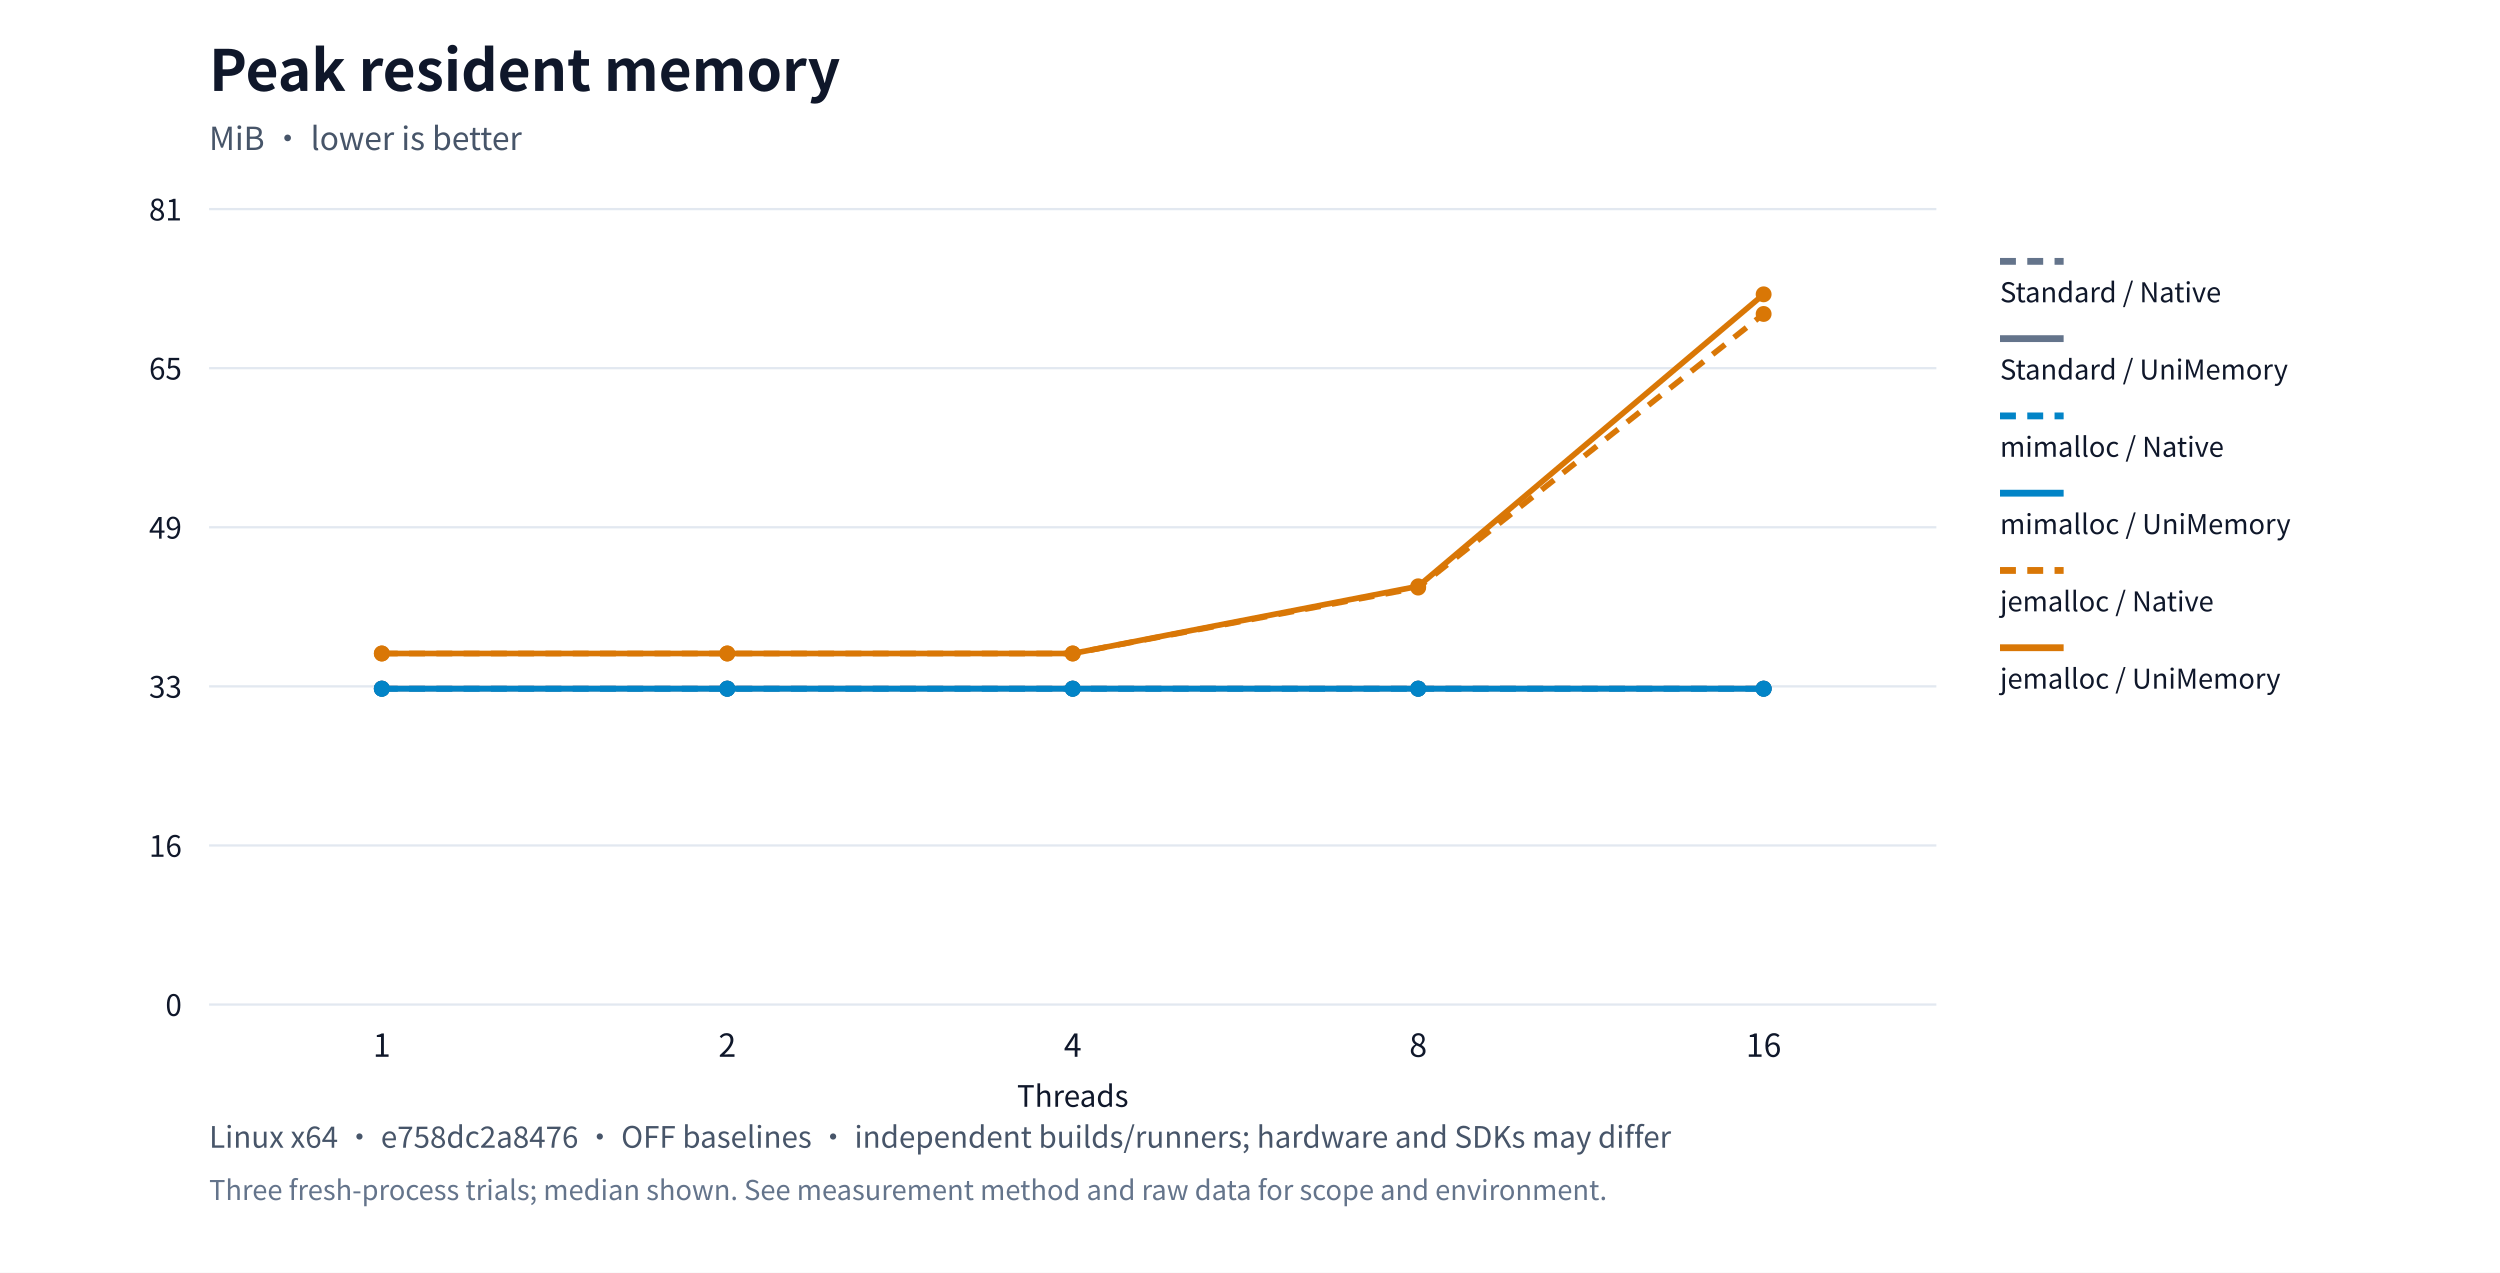
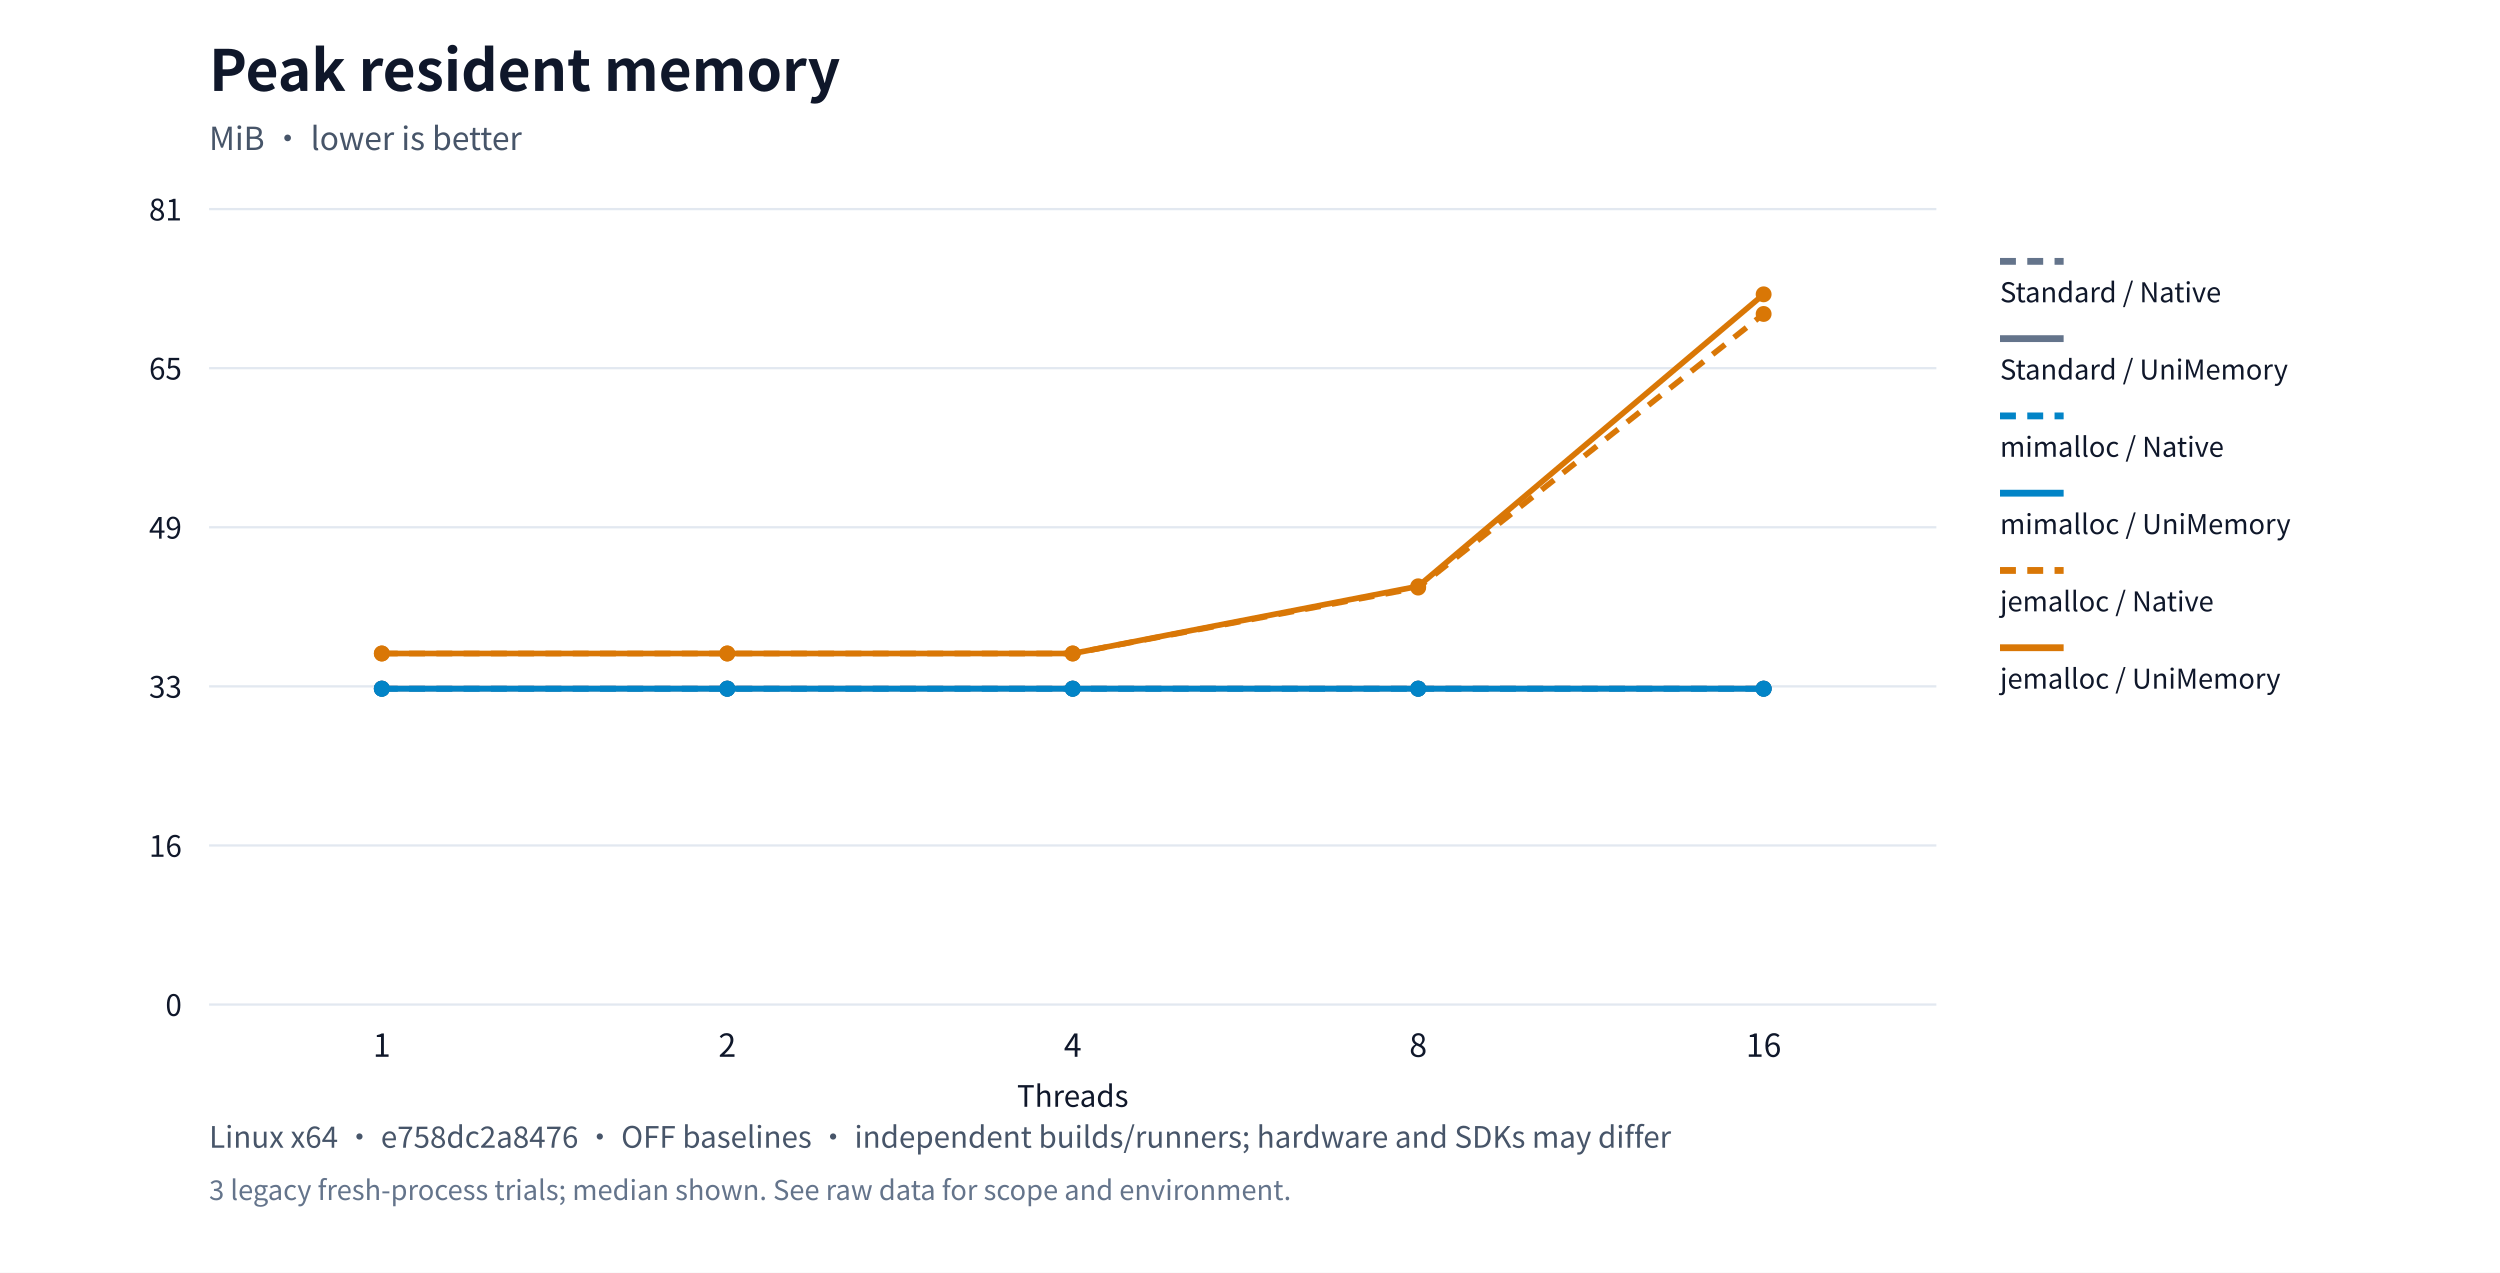
<svg xmlns="http://www.w3.org/2000/svg" xml:lang="en" viewBox="0 0 1100 560" role="img">
  <rect width="1100" height="560" fill="#ffffff" />
  <g font-family="system-ui,Segoe UI,Microsoft YaHei,PingFang SC,Noto Sans CJK SC,sans-serif" fill="#0f172a">
    <text x="92" y="40" font-size="25" font-weight="650">Peak resident memory</text>
    <text x="92" y="66" font-size="14" fill="#475569">MiB · lower is better</text>
    <path d="M92,442.0h760" stroke="#e2e8f0" />
    <text x="80" y="447.0" text-anchor="end" font-size="13">0</text>
    <path d="M92,372.0h760" stroke="#e2e8f0" />
    <text x="80" y="377.0" text-anchor="end" font-size="13">16</text>
    <path d="M92,302.0h760" stroke="#e2e8f0" />
    <text x="80" y="307.0" text-anchor="end" font-size="13">33</text>
    <path d="M92,232.0h760" stroke="#e2e8f0" />
    <text x="80" y="237.0" text-anchor="end" font-size="13">49</text>
    <path d="M92,162.0h760" stroke="#e2e8f0" />
    <text x="80" y="167.0" text-anchor="end" font-size="13">65</text>
    <path d="M92,92.0h760" stroke="#e2e8f0" />
    <text x="80" y="97.0" text-anchor="end" font-size="13">81</text>
    <text x="168.0" y="465" text-anchor="middle" font-size="14">1</text>
    <text x="320.0" y="465" text-anchor="middle" font-size="14">2</text>
    <text x="472.0" y="465" text-anchor="middle" font-size="14">4</text>
    <text x="624.0" y="465" text-anchor="middle" font-size="14">8</text>
    <text x="776.0" y="465" text-anchor="middle" font-size="14">16</text>
    <circle cx="168.0" cy="302.992" r="3.5" fill="#64748b" />
    <circle cx="320.0" cy="302.992" r="3.5" fill="#64748b" />
    <circle cx="472.0" cy="302.992" r="3.5" fill="#64748b" />
    <circle cx="624.0" cy="302.992" r="3.5" fill="#64748b" />
    <circle cx="776.0" cy="302.992" r="3.5" fill="#64748b" />
    <polyline points="168.0,302.992 320.0,302.992 472.0,302.992 624.0,302.992 776.0,302.992" fill="none" stroke="#64748b" stroke-width="2.5" stroke-dasharray="7 5" />
    <path d="M880,115h28" stroke="#64748b" stroke-width="3" stroke-dasharray="7 5" />
    <text x="880" y="133" font-size="12">Standard / Native</text>
    <circle cx="168.0" cy="302.992" r="3.5" fill="#64748b" />
    <circle cx="320.0" cy="302.992" r="3.5" fill="#64748b" />
    <circle cx="472.0" cy="302.992" r="3.5" fill="#64748b" />
    <circle cx="624.0" cy="302.992" r="3.5" fill="#64748b" />
    <circle cx="776.0" cy="302.992" r="3.5" fill="#64748b" />
    <polyline points="168.0,302.992 320.0,302.992 472.0,302.992 624.0,302.992 776.0,302.992" fill="none" stroke="#64748b" stroke-width="2.5" />
    <path d="M880,149h28" stroke="#64748b" stroke-width="3" />
    <text x="880" y="167" font-size="12">Standard / UniMemory</text>
    <circle cx="168.0" cy="303.042" r="3.5" fill="#0284c7" />
    <circle cx="320.0" cy="303.042" r="3.5" fill="#0284c7" />
    <circle cx="472.0" cy="303.042" r="3.5" fill="#0284c7" />
    <circle cx="624.0" cy="303.042" r="3.5" fill="#0284c7" />
    <circle cx="776.0" cy="303.042" r="3.5" fill="#0284c7" />
    <polyline points="168.0,303.042 320.0,303.042 472.0,303.042 624.0,303.042 776.0,303.042" fill="none" stroke="#0284c7" stroke-width="2.5" stroke-dasharray="7 5" />
    <path d="M880,183h28" stroke="#0284c7" stroke-width="3" stroke-dasharray="7 5" />
    <text x="880" y="201" font-size="12">mimalloc / Native</text>
    <circle cx="168.0" cy="303.042" r="3.5" fill="#0284c7" />
    <circle cx="320.0" cy="303.042" r="3.5" fill="#0284c7" />
    <circle cx="472.0" cy="303.042" r="3.5" fill="#0284c7" />
    <circle cx="624.0" cy="303.042" r="3.5" fill="#0284c7" />
    <circle cx="776.0" cy="303.042" r="3.5" fill="#0284c7" />
    <polyline points="168.0,303.042 320.0,303.042 472.0,303.042 624.0,303.042 776.0,303.042" fill="none" stroke="#0284c7" stroke-width="2.5" />
    <path d="M880,217h28" stroke="#0284c7" stroke-width="3" />
    <text x="880" y="235" font-size="12">mimalloc / UniMemory</text>
    <circle cx="168.0" cy="287.537" r="3.5" fill="#d97706" />
    <circle cx="320.0" cy="287.537" r="3.5" fill="#d97706" />
    <circle cx="472.0" cy="287.537" r="3.5" fill="#d97706" />
    <circle cx="624.0" cy="258.541" r="3.5" fill="#d97706" />
    <circle cx="776.0" cy="138.142" r="3.5" fill="#d97706" />
    <polyline points="168.0,287.537 320.0,287.537 472.0,287.537 624.0,258.541 776.0,138.142" fill="none" stroke="#d97706" stroke-width="2.5" stroke-dasharray="7 5" />
    <path d="M880,251h28" stroke="#d97706" stroke-width="3" stroke-dasharray="7 5" />
    <text x="880" y="269" font-size="12">jemalloc / Native</text>
    <circle cx="168.0" cy="287.537" r="3.5" fill="#d97706" />
    <circle cx="320.0" cy="287.537" r="3.5" fill="#d97706" />
    <circle cx="472.0" cy="287.537" r="3.5" fill="#d97706" />
    <circle cx="624.0" cy="257.97" r="3.5" fill="#d97706" />
    <circle cx="776.0" cy="129.5" r="3.5" fill="#d97706" />
    <polyline points="168.0,287.537 320.0,287.537 472.0,287.537 624.0,257.97 776.0,129.5" fill="none" stroke="#d97706" stroke-width="2.5" />
    <path d="M880,285h28" stroke="#d97706" stroke-width="3" />
    <text x="880" y="303" font-size="12">jemalloc / UniMemory</text>
    <text x="472" y="487" text-anchor="middle" font-size="13">Threads</text>
    <text x="92" y="505" font-size="13" fill="#475569">Linux x64 · e758dc2a8476 · OFF baselines · independent builds/runners; hardware and SDKs may differ</text>
-     <text x="92" y="528" font-size="12" fill="#64748b">Three fresh-process trials; median shown. See measurement method and raw data for scope and environment.</text>
+     <text x="92" y="528" font-size="12" fill="#64748b">3 legacy fresh-process trials; median shown. See raw data for scope and environment.</text>
  </g>
</svg>
